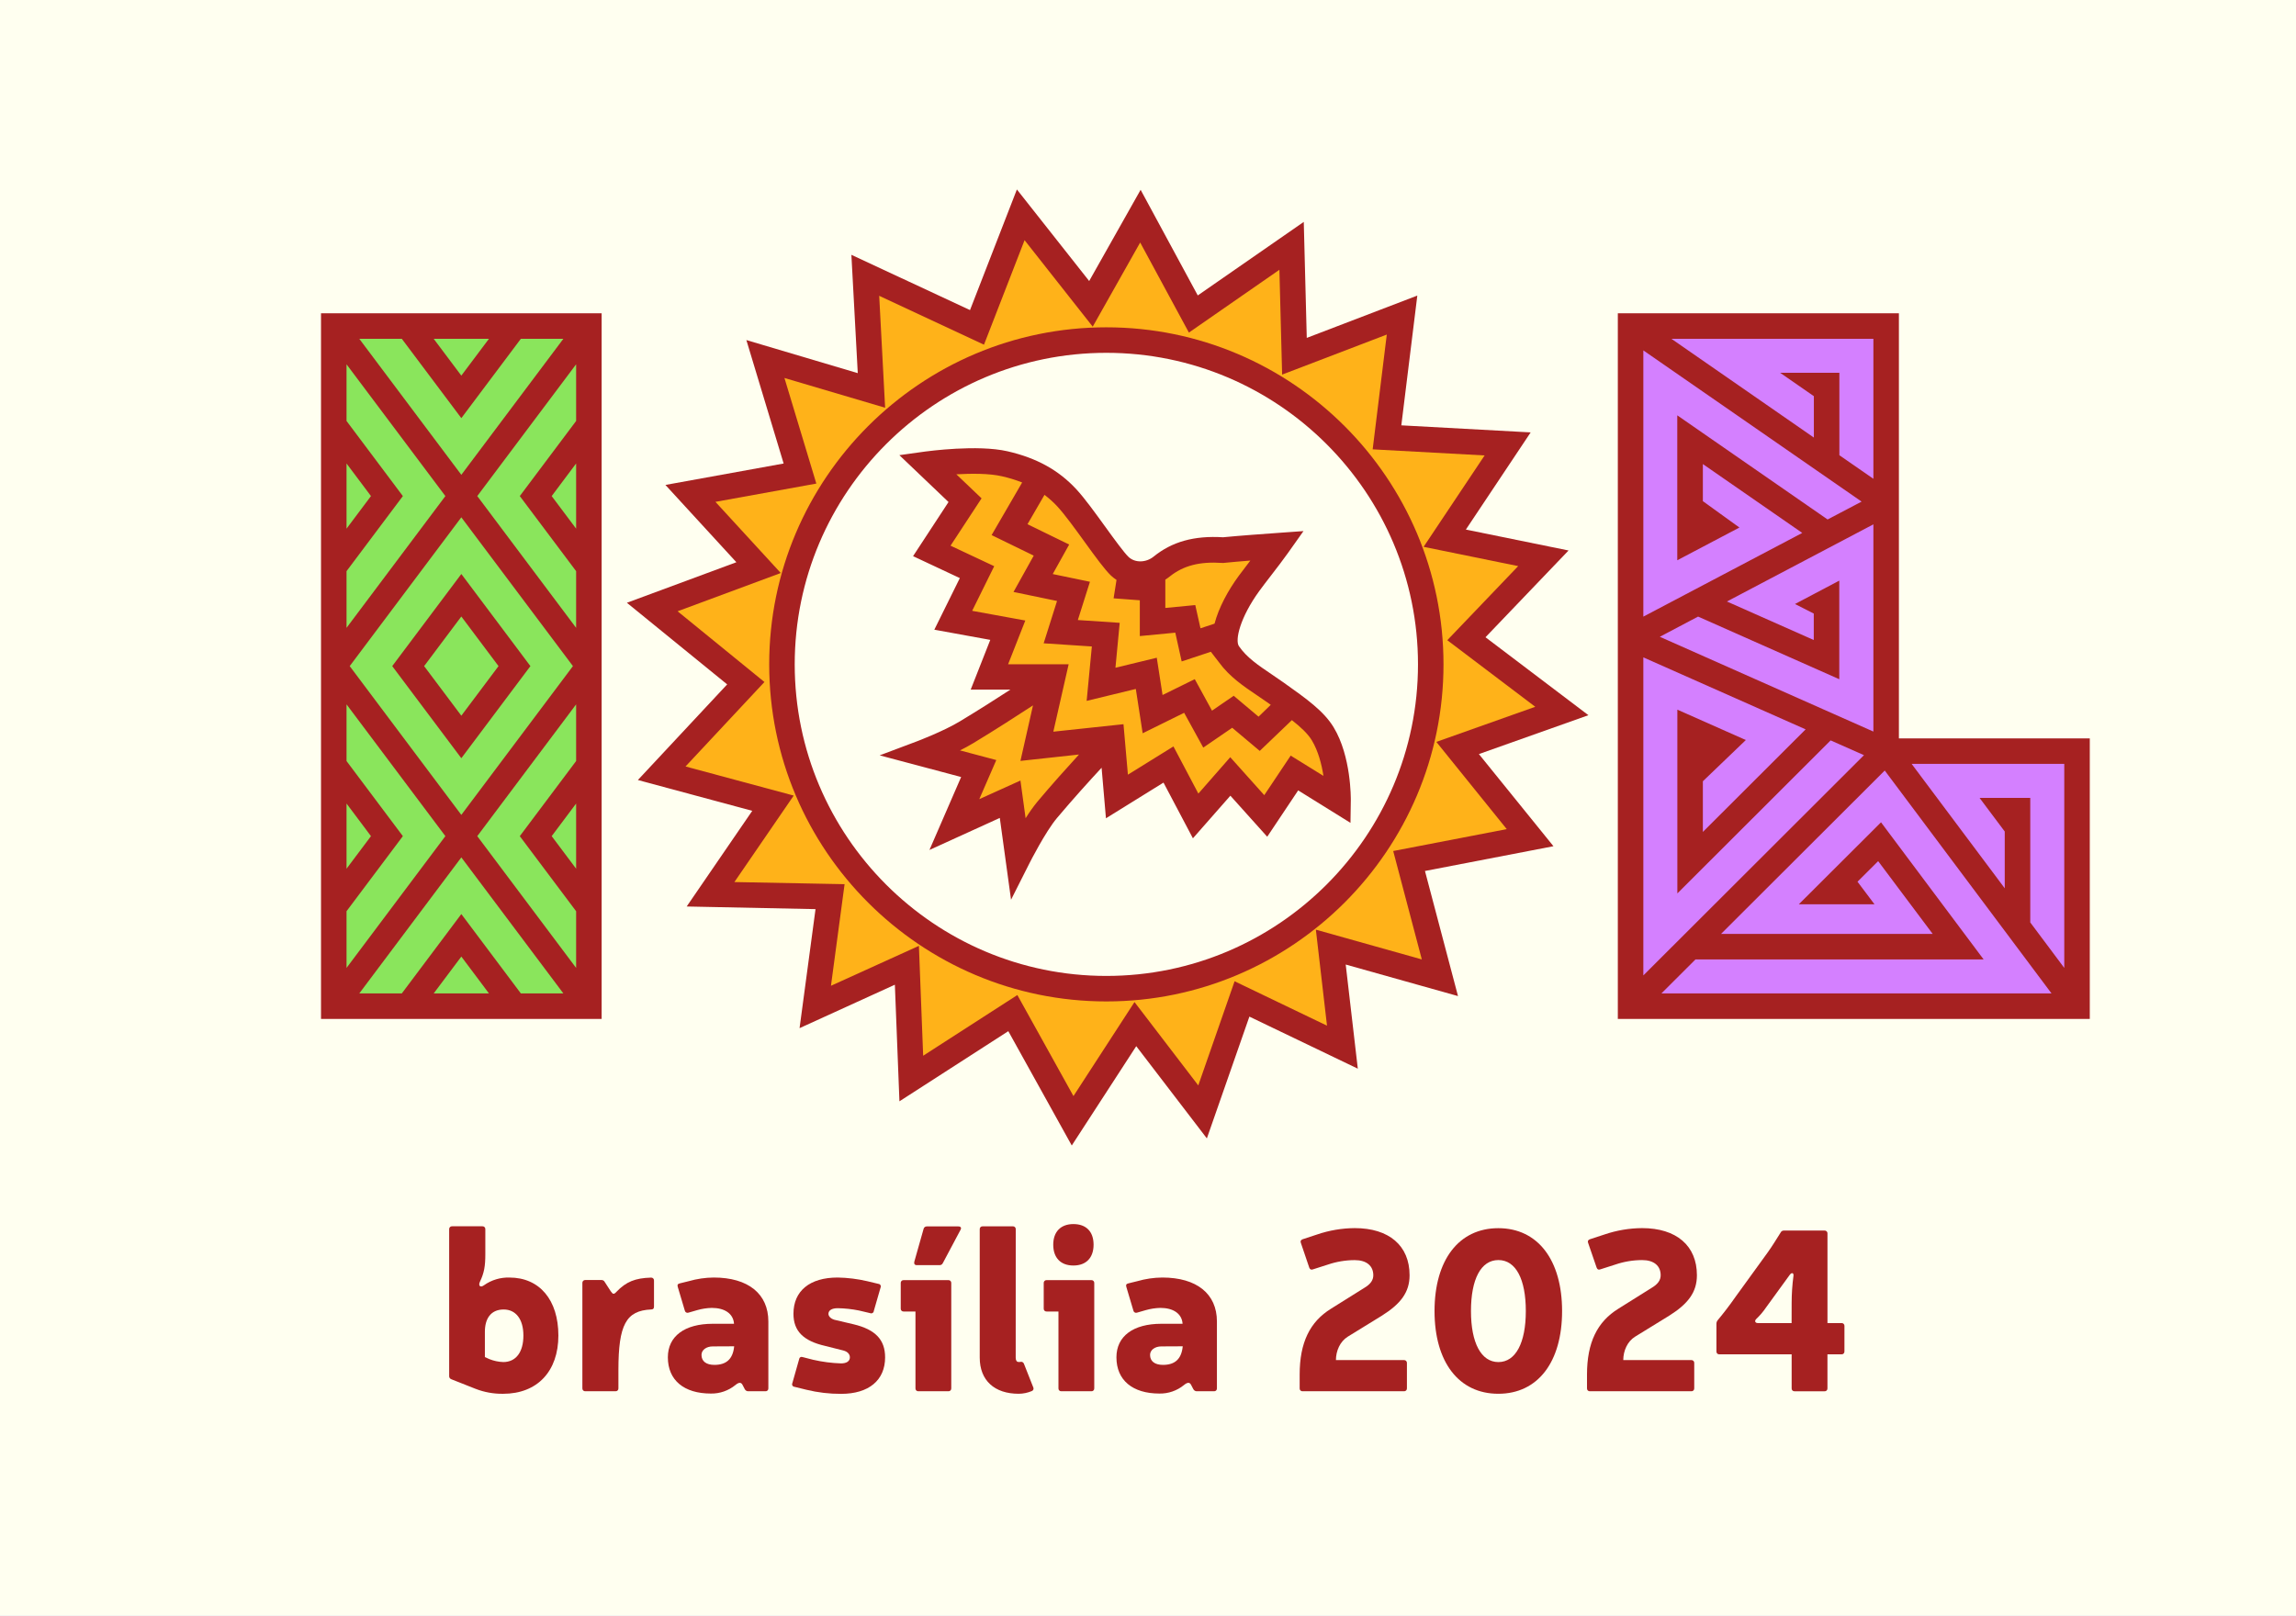
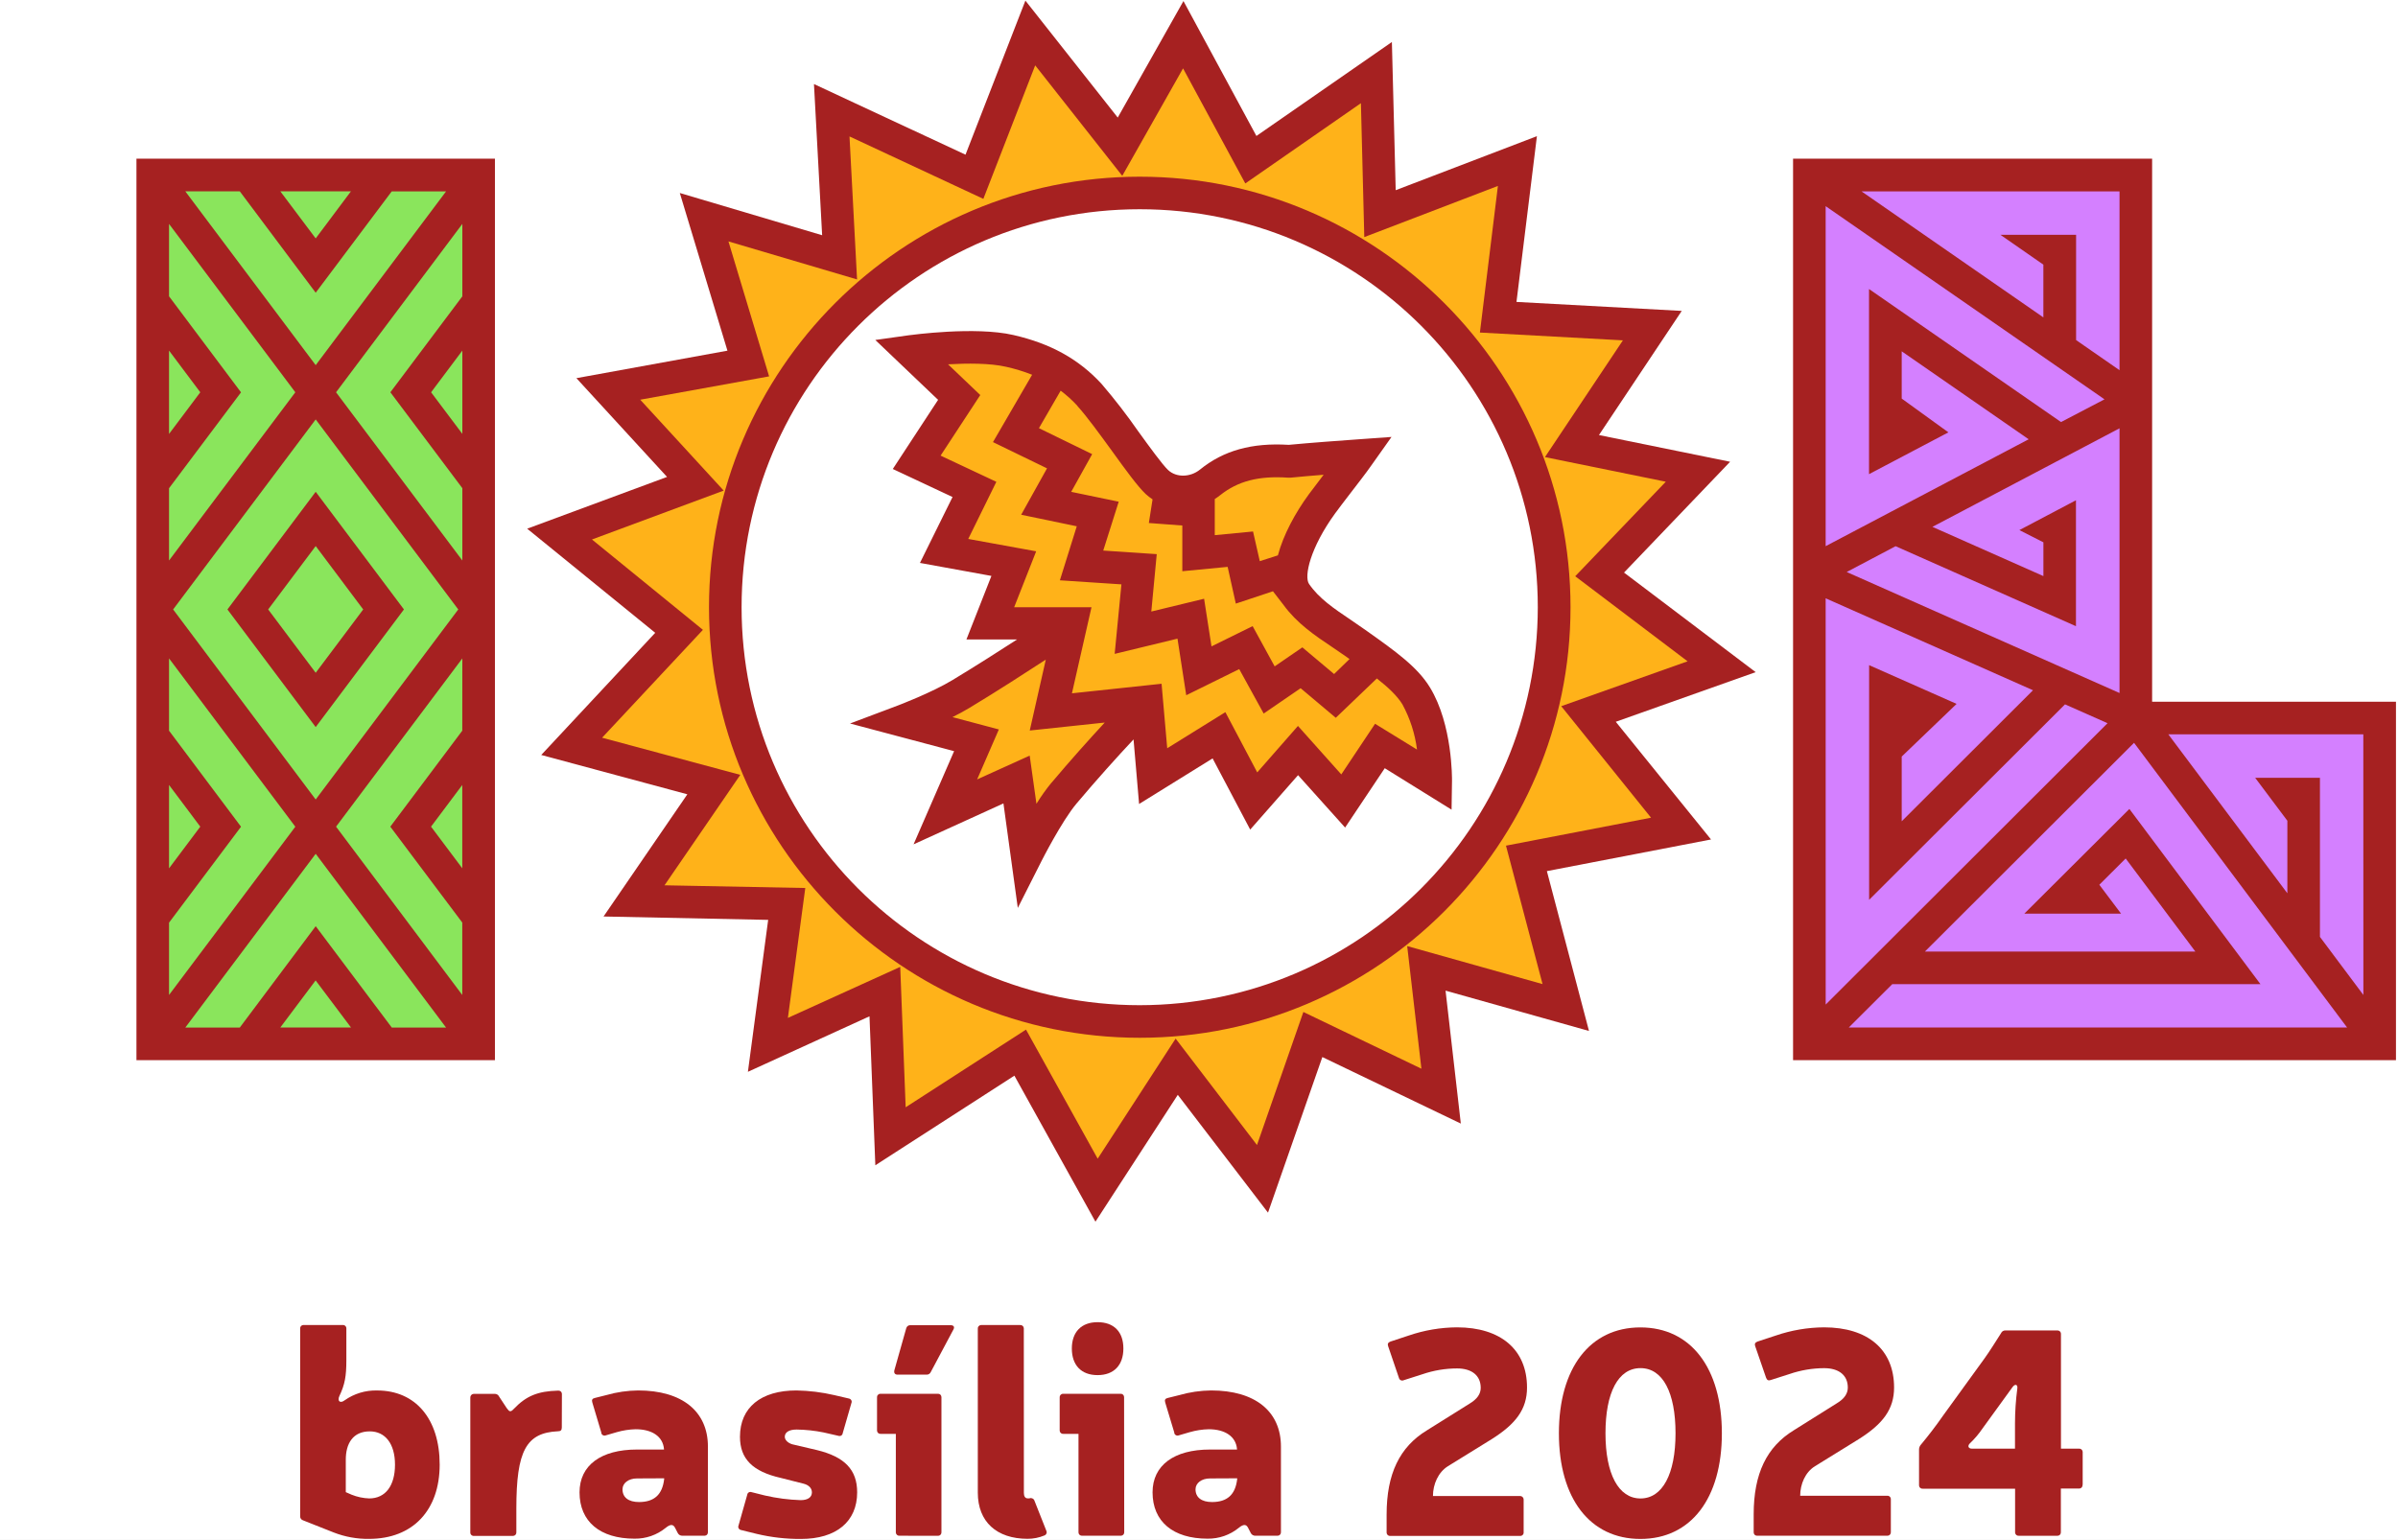
- <svg xmlns="http://www.w3.org/2000/svg" viewBox="0 0 1080 760">
-   <rect width="1080" height="760" style="fill:ivory" />
-   <path d="M228.29,590c0,5.75-.53,8.84-2.56,13.11-.85,1.81.21,2.88,1.92,1.6a19.74,19.74,0,0,1,12-3.63c14.17,0,23,10.56,23,27.29s-9.81,27.4-26,27.4a34.35,34.35,0,0,1-13-2.35l-11.3-4.47a1.52,1.52,0,0,1-1.07-1.6v-69a1.29,1.29,0,0,1,1.39-1.39H226.9a1.29,1.29,0,0,1,1.39,1.39Zm1.92,49.46a19.32,19.32,0,0,0,6.5,1.38c6,0,9.49-4.69,9.49-12.47s-3.63-12.26-9.28-12.26c-6.18,0-8.84,4.48-8.84,10.45v11.94Z" style="fill:#a62121" />
-   <path d="M307.63,614.72c0,1-.43,1.38-1.39,1.38-11.72.54-15.35,7.14-15.35,28.46v8.64a1.28,1.28,0,0,1-1.38,1.38H275.33a1.29,1.29,0,0,1-1.39-1.38V603.63a1.3,1.3,0,0,1,1.39-1.39h7.57a1.68,1.68,0,0,1,1.6,1l2.77,4.27c1,1.38,1.38,1.7,2.66.32,4.59-4.8,8.85-6.5,16.31-6.72a1.29,1.29,0,0,1,1.39,1.39Z" style="fill:#a62121" />
-   <path d="M324,602.78a43.84,43.84,0,0,1,11.73-1.71c16.2,0,25.69,7.68,25.69,20.68V653.2a1.28,1.28,0,0,1-1.39,1.38h-8a1.81,1.81,0,0,1-1.71-1l-1-1.92c-.64-1.28-1.6-1.5-3.41,0a17.74,17.74,0,0,1-11.51,4c-12.69,0-20.25-6.29-20.25-17.06,0-9.91,7.88-15.77,21.1-15.77h10v-.22c-.42-4.58-4.37-7.25-10.44-7.25a27.31,27.31,0,0,0-6.93,1.07l-4.05,1.17a1.29,1.29,0,0,1-1.71-1l-3.3-11.08c-.32-1,0-1.5,1-1.71Zm11.3,30.7c-3.09,0-5.33,1.7-5.33,4,0,3,2.24,4.69,6.08,4.69,5.54,0,8.63-2.67,9.27-8.53v-.21Z" style="fill:#a62121" />
-   <path d="M388.23,633.27c-10.34-2.35-15-7-15-15.14,0-10.77,7.68-17.06,20.79-17.06a66.79,66.79,0,0,1,13.86,1.71l5.33,1.28a1.2,1.2,0,0,1,1,1.7l-3.2,11.09a1.17,1.17,0,0,1-1.6,1l-5.44-1.28a55,55,0,0,0-9.91-1.07c-2.77,0-4.37,1-4.37,2.67,0,1.06,1,2.24,2.77,2.77l9.06,2.13c10.24,2.45,14.82,7.25,14.82,15.57,0,10.76-7.68,17.16-20.68,17.16a67.54,67.54,0,0,1-16.31-1.92l-5.65-1.39a1.2,1.2,0,0,1-1-1.7l3.2-11.3a1.17,1.17,0,0,1,1.6-1l5,1.28a68.53,68.53,0,0,0,13.11,1.7c2.66,0,4.16-1.06,4.16-2.87,0-1.39-1-2.67-3.09-3.2Z" style="fill:#a62121" />
-   <path d="M432,654.58a1.28,1.28,0,0,1-1.38-1.38V617.06h-5.55a1.28,1.28,0,0,1-1.38-1.38v-12a1.29,1.29,0,0,1,1.38-1.39h21a1.29,1.29,0,0,1,1.39,1.39V653.2a1.28,1.28,0,0,1-1.39,1.38Zm11.51-60.33a1.64,1.64,0,0,1-1.59,1H431.25c-1,0-1.39-.64-1.18-1.6l4.37-15.46a1.5,1.5,0,0,1,1.5-1.17h14.81c1.18,0,1.6.64,1.07,1.6Z" style="fill:#a62121" />
-   <path d="M477.77,638.81c0,1.17.43,2,1.39,2h.64a1.38,1.38,0,0,1,1.81.75L486,652.67a1.26,1.26,0,0,1-.64,1.81,16.1,16.1,0,0,1-6.18,1.28c-11.41,0-18.33-6.29-18.33-17V578.37a1.28,1.28,0,0,1,1.38-1.39h14.18a1.28,1.28,0,0,1,1.38,1.39Z" style="fill:#a62121" />
-   <path d="M514.72,653.2a1.28,1.28,0,0,1-1.39,1.38H499.26a1.28,1.28,0,0,1-1.38-1.38V617.06h-5.55a1.28,1.28,0,0,1-1.38-1.38v-12a1.29,1.29,0,0,1,1.38-1.39h21a1.29,1.29,0,0,1,1.39,1.39Zm-.32-67.58c0,6.07-3.41,9.8-9.49,9.8s-9.48-3.73-9.48-9.8,3.51-9.7,9.48-9.7S514.4,579.43,514.4,585.62Z" style="fill:#a62121" />
-   <path d="M535,602.78a43.84,43.84,0,0,1,11.73-1.71c16.2,0,25.69,7.68,25.69,20.68V653.2a1.28,1.28,0,0,1-1.39,1.38h-8a1.81,1.81,0,0,1-1.71-1l-1-1.92c-.63-1.28-1.59-1.5-3.41,0a17.74,17.74,0,0,1-11.51,4c-12.68,0-20.25-6.29-20.25-17.06,0-9.91,7.89-15.77,21.1-15.77h10v-.22c-.42-4.58-4.37-7.25-10.44-7.25a27.38,27.38,0,0,0-6.93,1.07l-4.05,1.17a1.29,1.29,0,0,1-1.71-1l-3.3-11.08c-.32-1,0-1.5,1-1.71Zm11.3,30.7c-3.09,0-5.33,1.7-5.33,4,0,3,2.24,4.69,6.08,4.69,5.54,0,8.63-2.67,9.27-8.53v-.21Z" style="fill:#a62121" />
-   <path d="M619.54,580.82a56.05,56.05,0,0,1,17.7-3c16.1,0,25.8,8.21,25.8,22.18,0,8-4.16,13.43-13,19l-16.09,9.91c-3.63,2.24-5.55,6.72-5.55,11h32a1.3,1.3,0,0,1,1.39,1.39V653.2a1.29,1.29,0,0,1-1.39,1.38H612.72a1.28,1.28,0,0,1-1.38-1.38v-6.5c0-15,4.79-24.84,14.81-31l15.67-9.81c2.88-1.71,4.16-3.63,4.16-5.86,0-4.48-3.2-7.15-8.74-7.15A39.54,39.54,0,0,0,624.55,595l-7,2.24c-.85.31-1.39,0-1.71-.86l-3.94-11.62c-.32-.85,0-1.38.85-1.7Z" style="fill:#a62121" />
-   <path d="M734.78,616.85c0,24-11.41,38.91-30,38.91s-30-14.93-30-38.91,11.4-39,30-39S734.78,592.86,734.78,616.85Zm-42.86,0c0,15,4.8,24,12.9,24s12.9-9,12.9-24-4.69-24-12.9-24S691.92,601.82,691.92,616.85Z" style="fill:#a62121" />
-   <path d="M754.71,580.82a56,56,0,0,1,17.69-3c16.1,0,25.8,8.21,25.8,22.18,0,8-4.16,13.43-13,19l-16.1,9.91c-3.63,2.24-5.54,6.72-5.54,11h32a1.29,1.29,0,0,1,1.38,1.39V653.2a1.28,1.28,0,0,1-1.38,1.38H747.89a1.28,1.28,0,0,1-1.39-1.38v-6.5c0-15,4.8-24.84,14.82-31L777,605.87c2.88-1.71,4.15-3.63,4.15-5.86,0-4.48-3.19-7.15-8.74-7.15A39.48,39.48,0,0,0,759.72,595l-7,2.24c-.85.31-1.38,0-1.7-.86l-4-11.62c-.32-.85,0-1.38.86-1.7Z" style="fill:#a62121" />
-   <path d="M867.59,635.82a1.28,1.28,0,0,1-1.38,1.39H859.6v16a1.28,1.28,0,0,1-1.39,1.38H844.14a1.28,1.28,0,0,1-1.38-1.38v-16h-34a1.28,1.28,0,0,1-1.38-1.39v-13a2.66,2.66,0,0,1,.63-1.71c2.67-3.2,5.55-6.93,8.21-10.76l15.14-20.9c2.24-3.09,4.16-6.29,6.18-9.48a1.66,1.66,0,0,1,1.6-1h19.08a1.28,1.28,0,0,1,1.39,1.38V622.5h6.61a1.28,1.28,0,0,1,1.38,1.38Zm-24.83-22.7a98.43,98.43,0,0,1,.85-12.79c.21-1.5-.85-1.82-1.81-.43l-11,15.14a33.4,33.4,0,0,1-4.69,5.54c-1,1-.43,1.92.74,1.92h15.89Z" style="fill:#a62121" />
-   <rect x="157" y="154.19" width="120" height="320" style="fill:#8ae55c" />
-   <polygon points="887.21 354.19 887.21 154.19 767 154.19 767 474.19 887.21 474.19 977 474.19 977 354.19 887.21 354.19" style="fill:#d480ff" />
-   <path d="M685.62,352.72l49-17.41-44.89-34L726,263.47,679.57,254l29.59-44.37-56.76-3.1L659.48,149,608.86,168.4l-1.35-51.94-46.19,32.06-24.9-46-23.26,41.25-33-41.86L459.58,154.8,407,130.29l2.87,54.17L360,169.69l16.27,53.89-51.55,9.33,32.05,34.93-50,18.53,44,35.86-39.54,42.34,52.34,14.09-29.39,42.86,56.22,1.15-7,51.88,43.08-19.64,2.09,53.29,47.77-30.79,28.11,50.67,29.53-45.48,31.62,41.3,18.54-53.14,47.22,22.7L626,446.36l51.33,14.42-14.5-54.91,56.93-11ZM520.41,466A152.59,152.59,0,1,1,673,313.37,152.59,152.59,0,0,1,520.41,466Z" style="fill:#ffb219" />
-   <path d="M622.18,346c-4-6.63-12-12.19-22.11-19.39-8.51-6-16.84-10.52-22.26-18.47-4.46-6.53.74-20.52,9.73-32.87,3.29-4.51,9.7-12.53,13.37-17.71-7.15.51-18,1.3-25.5,2.07-12.57-.85-21.6,1.77-29,7.76-5.65,4.56-14.26,4.89-19.66-.16-5-4.7-17.47-24.13-24.8-32.07S485.49,222,472.59,219c-13.27-3.06-36.43.19-36.43.19l17.77,16.94L438.3,260l21.25,10-11.18,22.62L474,297.32l-8.65,22h29.7s-18.34,12.66-40.44,26c-8.37,5.07-21.23,9.9-21.23,9.9l26.94,7.17-11.43,26.32,26.21-11.93,3.77,27.37s7.7-15.29,13.68-22.39c14.48-17.2,30.37-33.68,30.37-33.68l2.4,27.38,24.24-15,12.78,24.2,16.33-18.58,16.68,18.58,13.5-20.21,20.52,12.75S629.69,358.37,622.18,346Z" style="fill:#ffb219" />
-   <path d="M151,479.4H283v-332H151Zm12-50.67,26.5-35.33L163,358.06V331.4l46.5,62-46.5,62Zm0-20V378.06l11.5,15.34Zm0-140,26.5-35.33L163,198.06V171.4l46.5,62-46.5,62Zm0-20V218.06l11.5,15.34Zm54-52,28-37.33h20l-48,64-48-64h20ZM204,159.4h26l-13,17.33Zm67,198.66L244.5,393.4,271,428.73V455.4l-46.5-62h0l46.5-62Zm0,20v30.67L259.5,393.4Zm-54,52L189,467.4H169l48-64,48,64H245Zm13,37.34H204l13-17.34Zm-13-224,52.5,70-52.5,70-52.5-70Zm54-45.34L244.5,233.4,271,268.73V295.4l-46.5-62h0l46.5-62Zm0,20v30.67L259.5,233.4Z" style="fill:#a62121" />
-   <path d="M249.5,313.4,217,270.06,184.5,313.4,217,356.73ZM217,290.06l17.5,23.34L217,336.73,199.5,313.4Z" style="fill:#a62121" />
-   <path d="M893.21,347.4v-200H761v332H983v-132Zm77.79,108L955,434V375.4H931.15L943,391.23v26.71L899.2,359.4H971ZM875.67,236l-16,8.41-70.71-49v68.19l29.23-15.4L801,235.79V218.34l46.75,32.4L773,290.12V164.86ZM780.75,299.6l18-9.5,66.42,29.47V273.18l-20.84,11,8.84,4.5v12.45L812.31,283l68.9-36.3v97.5ZM773,309.29l76.34,33.87L801,391.42V367.58l20.21-19.4L789,333.89v86.46l72.1-72,15.68,6.95L773,458.93ZM797.53,451.4H933.06L884.8,386.89l-38.67,38.58h35.61l-8-10.63,9.71-9.68L909.1,439.4H809.55l77-76.87L965,467.4H781.5Zm83.68-226.13-16-11.09V175.4H837.35l15.86,11v19.47l-67-46.46h95Z" style="fill:#a62121" />
-   <path d="M604.15,321.39l-.61-.43c-1.84-1.31-3.66-2.53-5.41-3.72-6.29-4.24-11.73-7.91-15.37-13.24-1.88-2.76.42-13.31,9.63-26,1.38-1.9,3.37-4.48,5.48-7.22,2.85-3.7,5.79-7.52,7.93-10.55l7.34-10.36-12.66.91c-5.63.4-17.22,1.23-25.18,2-13.57-.83-24,2.07-32.67,9.11-3.59,2.9-8.77,3-11.79.13-2.1-2-6.75-8.39-10.85-14.06-4.8-6.63-9.75-13.49-13.64-17.7-8.38-9.07-18.68-14.77-32.41-17.93-14.19-3.26-37.62,0-38.61.1l-12.28,1.72,23.12,22.05-16.68,25.47,22,10.32-12,24.28,26.32,4.79-9.21,23.4h18.69c-6.7,4.35-14.93,9.59-23.73,14.91-7.78,4.71-20.11,9.37-20.24,9.42l-17.54,6.6,38.32,10.19L437.2,399.9l33.09-15.07,5.29,38.49,8.68-17.21c.07-.15,7.46-14.75,12.91-21.22,7.37-8.76,15.16-17.38,21-23.67L520.22,385l27.07-16.79,13.84,26.21,17.62-20.05,17.33,19.31,14.56-21.81,24.6,15.28.16-10.6c0-.84.22-20.73-8.1-34.39C622.7,334.57,614.52,328.75,604.15,321.39ZM575,264.86l.51,0,.5-.05c3.53-.36,7.89-.73,12.13-1.07-2.08,2.7-4,5.25-5.46,7.21-5,6.81-9.39,14.89-11.38,22.47l-6.61,2.19-2.45-10.93-14.09,1.36V272.72a22.85,22.85,0,0,0,2-1.42C556.59,266.11,564.26,264.13,575,264.86Zm-77.48-26.39c3.4,3.69,8.36,10.54,12.74,16.59,5.06,7,9.43,13,12.37,15.79a19.42,19.42,0,0,0,2.56,2l-1.37,8.66,12.33.92v16.84l16.69-1.6,3,13.53,13.72-4.54,3.93,5.08h0c4.87,6.68,11.47,11.14,17.87,15.46,1.69,1.15,3.45,2.33,5.18,3.55l.6.44.61.43L592,337.19l-11.69-9.83-10.2,7L562,319.54,546.85,327l-2.72-17.54-19.44,4.71,2-21.13L507,291.72l5.69-18-17.5-3.63,7.73-13.89-19.61-9.56,8-13.81A45.74,45.74,0,0,1,497.53,238.47ZM488,377.16a74.3,74.3,0,0,0-5.57,7.82L480,367.24,460.64,376l8-18.4-17.08-4.54c2.15-1.08,4.28-2.22,6.2-3.38,10.8-6.54,20.77-13,28.14-17.8L480,358,507.54,355C501.87,361.2,494.75,369.12,488,377.16Zm119.12-21.65-12.43,18.61-16-17.86-15,17.12-11.72-22.19-21.42,13.29-2.08-23.75-33,3.52,7.2-31.7H474.19l8.1-20.6-25-4.56,10.37-21-20.54-9.65,14.59-22.27-11.86-11.31c7-.4,15.44-.46,21.42.92A63.44,63.44,0,0,1,480.8,227l-14.37,24.76,19.82,9.66-9.51,17.09,20.47,4.25-6.29,19.91,22.67,1.49-2.45,25.6,23.13-5.61L537.49,345,557,335.37l9,16.37,13.61-9.33,12.95,10.89,15.12-14.48c4.21,3.3,7.49,6.38,9.41,9.54,3,5,4.6,11.3,5.44,16.7Z" style="fill:#a62121" />
-   <path d="M520.41,154C433,154,361.82,225.14,361.82,312.58S433,471.17,520.41,471.17,679,400,679,312.58,607.86,154,520.41,154Zm0,305.17c-80.83,0-146.59-65.76-146.59-146.59S439.58,166,520.41,166,667,231.75,667,312.58,601.24,459.17,520.41,459.17Z" style="fill:#a62121" />
-   <path d="M698.75,299.82,737.82,259l-48.3-9.84L720,203.44l-60.84-3.32,7.52-61.05-52,19.91-1.41-54.58L563.41,139l-26.88-49.7-24.2,42.92-34-43.08-22.05,56.75-55.8-26,3,55.67L351.08,160l17.53,58.08L313,228.16l33.38,36.37L294.88,283.6,342.05,322l-42,45,53.8,14.49L323,426.5l60.61,1.24-7.51,56,44.83-20.44,2.15,54.86,51.21-33,29.85,53.79,30.33-46.73,33.22,43.39,20-57.3,51,24.5-5.69-49,52.82,14.84-15.54-58.86,60.44-11.65-35.07-43.35,51.52-18.29Zm10,90.28-53.41,10.3,13.46,51-49.84-14,5.24,45.17-43.47-20.89-17.08,49-30-39.22-28.71,44.24-26.39-47.54-44.31,28.56-2-51.71L390.87,463.8,397.28,416,345.45,415l27.9-40.68-50.89-13.7,37.12-39.74-40.85-33.28,48.53-18-30.73-33.48,47.46-8.6-15-49.68,47.36,14-2.79-52.67,49.29,23L481.94,113,514,153.69l22.32-39.59,22.92,42.38,42.57-29.55,1.28,49.32,49.23-18.84-6.64,54,52.66,2.87-28.7,43,44.49,9.07-33.35,34.86,41.38,31.33-46.53,16.52Z" style="fill:#a62121" />
+ <svg xmlns="http://www.w3.org/2000/svg" viewBox="0 0 710 456">
+   <rect width="710" height="456" style="fill:#fff" />
+   <path d="M102.55,402.91c0,4.63-.43,7.11-2.06,10.54-.68,1.46.17,2.32,1.54,1.29a15.93,15.93,0,0,1,9.65-2.92c11.4,0,18.5,8.49,18.5,21.95s-7.89,22-20.91,22a27.67,27.67,0,0,1-10.45-1.89l-9.09-3.6a1.21,1.21,0,0,1-.86-1.28V393.55a1,1,0,0,1,.95-1.12h11.61a1,1,0,0,1,1.12.95v9.53Zm1.54,39.77a15.44,15.44,0,0,0,5.23,1.11c4.82,0,7.63-3.77,7.63-10s-2.92-9.86-7.46-9.86c-5,0-7.11,3.6-7.11,8.4v9.6Z" style="fill:#a62121" />
+   <path d="M166.34,422.79c0,.8-.34,1.11-1.11,1.11-9.43.43-12.35,5.74-12.35,22.88v7a1,1,0,0,1-.94,1.11.48.48,0,0,1-.17,0h-11.4a1,1,0,0,1-1.12-.95v-40a1.06,1.06,0,0,1,1-1.12h6.24a1.37,1.37,0,0,1,1.29.81L150,417c.81,1.11,1.11,1.37,2.14.26,3.69-3.86,7.12-5.23,13.12-5.4a1,1,0,0,1,1.11.95.43.43,0,0,1,0,.16Z" style="fill:#a62121" />
+   <path d="M179.51,413.19a35.37,35.37,0,0,1,9.43-1.38c13,0,20.66,6.18,20.66,16.63v25.29a1,1,0,0,1-.95,1.11.48.48,0,0,1-.17,0h-6.43a1.47,1.47,0,0,1-1.38-.8l-.8-1.55c-.52-1-1.29-1.2-2.75,0a14.26,14.26,0,0,1-9.25,3.22c-10.2,0-16.28-5.06-16.28-13.72,0-8,6.33-12.68,17-12.68h8v-.18c-.33-3.68-3.51-5.83-8.39-5.83a22.3,22.3,0,0,0-5.57.86l-3.26.95a1,1,0,0,1-1.33-.63,1.16,1.16,0,0,1,0-.18l-2.66-8.91c-.26-.8,0-1.2.81-1.37Zm9.08,24.68c-2.48,0-4.28,1.37-4.28,3.22,0,2.41,1.8,3.77,4.89,3.77,4.45,0,6.94-2.15,7.45-6.86v-.17Z" style="fill:#a62121" />
+   <path d="M231.15,437.71c-8.31-1.89-12.06-5.63-12.06-12.18,0-8.66,6.18-13.72,16.72-13.72A53.56,53.56,0,0,1,247,413.19l4.29,1a1,1,0,0,1,.89,1,1,1,0,0,1-.09.34l-2.57,8.91a.94.94,0,0,1-1,.87,1.4,1.4,0,0,1-.28-.06l-4.37-1a43.49,43.49,0,0,0-8-.86c-2.23,0-3.51.8-3.51,2.14,0,.86.8,1.8,2.22,2.23l7.29,1.71c8.23,2,11.92,5.83,11.92,12.52,0,8.66-6.18,13.8-16.63,13.8A54.73,54.73,0,0,1,224,454.28l-4.54-1.12a1,1,0,0,1-.89-1,1,1,0,0,1,.09-.34l2.57-9.08a.94.94,0,0,1,1-.87,1.4,1.4,0,0,1,.28.06l4,1a55,55,0,0,0,10.54,1.37c2.14,0,3.34-.85,3.34-2.31,0-1.12-.8-2.15-2.48-2.57Z" style="fill:#a62121" />
+   <path d="M266.35,454.84a1,1,0,0,1-1.11-.94.49.49,0,0,1,0-.17V424.67h-4.46a1,1,0,0,1-1.11-.94.49.49,0,0,1,0-.17v-9.65a1,1,0,0,1,.95-1.11h17a1,1,0,0,1,1.12.95v40a1,1,0,0,1-.94,1.11.54.54,0,0,1-.18,0Zm9.25-48.51a1.3,1.3,0,0,1-1.28.8h-8.57c-.81,0-1.12-.51-.95-1.28l3.51-12.43a1.2,1.2,0,0,1,1.21-.94h11.9c.95,0,1.29.51.87,1.28Z" style="fill:#a62121" />
+   <path d="M303.15,442.16c0,.94.35,1.61,1.12,1.61h.51a1.12,1.12,0,0,1,1.46.59h0l3.53,8.93a1,1,0,0,1-.37,1.39l-.15.07a12.84,12.84,0,0,1-5,1c-9.18,0-14.74-5.06-14.74-13.67V393.56a1,1,0,0,1,.93-1.12h11.58a1,1,0,0,1,1.11.94v.18Z" style="fill:#a62121" />
+   <path d="M332.86,453.73a1,1,0,0,1-.94,1.11.54.54,0,0,1-.18,0H320.43a1,1,0,0,1-1.11-.94V424.67h-4.46a1,1,0,0,1-1.11-.94.49.49,0,0,1,0-.17v-9.65a1,1,0,0,1,.95-1.11h17a1,1,0,0,1,1.12.95.48.48,0,0,1,0,.17Zm-.25-54.34c0,4.88-2.75,7.88-7.64,7.88s-7.62-3-7.62-7.88,2.82-7.8,7.62-7.8,7.64,2.82,7.64,7.8Z" style="fill:#a62121" />
+   <path d="M349.17,413.19a35.43,35.43,0,0,1,9.43-1.38c13,0,20.66,6.18,20.66,16.63v25.29a1,1,0,0,1-.94,1.11.54.54,0,0,1-.18,0h-6.43a1.47,1.47,0,0,1-1.38-.8l-.8-1.55c-.51-1-1.28-1.2-2.74,0a14.31,14.31,0,0,1-9.26,3.22c-10.19,0-16.28-5.06-16.28-13.72,0-8,6.34-12.68,17-12.68h8v-.18c-.34-3.68-3.52-5.83-8.4-5.83a22.3,22.3,0,0,0-5.57.86l-3.26.95a1,1,0,0,1-1.33-.63,1.16,1.16,0,0,1,0-.18L345,415.39c-.25-.8,0-1.2.81-1.37Zm9.09,24.68c-2.49,0-4.29,1.37-4.29,3.22,0,2.41,1.8,3.77,4.89,3.77,4.45,0,6.94-2.15,7.45-6.86v-.17Z" style="fill:#a62121" />
+   <path d="M417.15,395.53a45,45,0,0,1,14.23-2.41c12.94,0,20.74,6.6,20.74,17.83,0,6.44-3.34,10.8-10.45,15.28l-12.94,8c-2.92,1.8-4.46,5.4-4.46,8.84H450a1.05,1.05,0,0,1,1.12,1v9.72a1,1,0,0,1-1,1.11.86.86,0,0,1-.16,0H411.66a1,1,0,0,1-1.11-.94v-5.4c0-12.06,3.85-20,11.91-24.92l12.6-7.89c2.32-1.38,3.35-2.92,3.35-4.71,0-3.6-2.58-5.75-7-5.75a31.86,31.86,0,0,0-10.2,1.7l-5.63,1.8a1,1,0,0,1-1.38-.69L411,398.7c-.25-.68,0-1.11.69-1.37Z" style="fill:#a62121" />
+   <path d="M509.81,424.5c0,19.3-9.17,31.29-24.12,31.29s-24.13-12-24.13-31.29,9.17-31.36,24.13-31.36S509.81,405.21,509.81,424.5Zm-34.46,0c0,12.06,3.86,19.3,10.37,19.3s10.37-7.24,10.37-19.3-3.77-19.3-10.37-19.3-10.37,7.22-10.37,19.3Z" style="fill:#a62121" />
+   <path d="M525.84,395.53a45,45,0,0,1,14.22-2.41c13,0,20.74,6.6,20.74,17.83,0,6.44-3.34,10.8-10.45,15.28l-12.94,8C534.49,436,533,439.6,533,443h25.73a1,1,0,0,1,1.11,1,.43.43,0,0,1,0,.16v9.57a1,1,0,0,1-.94,1.11.49.49,0,0,1-.17,0H520.35a1,1,0,0,1-1.12-.93V448.5c0-12.06,3.86-20,11.92-24.92l12.61-7.91c2.31-1.37,3.34-2.92,3.34-4.71,0-3.6-2.57-5.75-7-5.75a31.94,31.94,0,0,0-10.21,1.72l-5.63,1.8c-.68.25-1.1,0-1.36-.69l-3.22-9.34c-.26-.68,0-1.11.69-1.37Z" style="fill:#a62121" />
+   <path d="M616.6,439.76a1,1,0,0,1-.93,1.11h-5.49v12.87a1,1,0,0,1-.95,1.11H597.74a1,1,0,0,1-1.11-.94v-13H569.3a1,1,0,0,1-1.11-.94.48.48,0,0,1,0-.17V429.3a2.14,2.14,0,0,1,.5-1.37c2.15-2.58,4.47-5.57,6.6-8.65l12.18-16.81c1.8-2.48,3.34-5.06,5-7.62a1.34,1.34,0,0,1,1.28-.81h15.35a1,1,0,0,1,1.11.94.49.49,0,0,1,0,.17v33.9h5.32a1,1,0,0,1,1.11.94v9.77Zm-20-18.26a80.32,80.32,0,0,1,.69-10.28c.17-1.21-.69-1.46-1.46-.35L587,423.05a27.16,27.16,0,0,1-3.77,4.45c-.81.81-.35,1.55.59,1.55h12.78Z" style="fill:#a62121" />
+   <rect x="45.22" y="52.48" width="96.49" height="257.31" style="fill:#8ae55c" />
+   <polygon points="632.38 213.3 632.38 52.48 535.72 52.48 535.72 309.79 632.38 309.79 704.58 309.79 704.58 213.3 632.38 213.3" style="fill:#d480ff" />
+   <path d="M470.28,212.12l39.4-14-36.09-27.34,29.16-30.43-37.33-7.61,23.79-35.68-45.64-2.49,5.69-46.26-40.7,15.6-1.09-41.76L370.33,47.92l-20-37-18.7,33.17L305.07,10.45,288.53,53l-42.28-19.7,2.3,43.55L208.45,65l13.09,43.33-41.45,7.5,25.77,28.09-40.21,14.9L201,187.6l-31.79,34.05L211.32,233l-23.63,34.46,45.21.92-5.63,41.72,34.64-15.79,1.68,42.85L302,312.38l22.6,40.74,23.75-36.57,25.42,33.21L388.68,307l38,18.26-4.31-37.88L463.61,299,452,254.86,497.73,246ZM337.44,303.21A122.7,122.7,0,1,1,460.13,180.48,122.7,122.7,0,0,1,337.44,303.21Z" style="fill:#ffb219" />
+   <path d="M419.27,206.72c-3.22-5.34-9.65-9.81-17.78-15.6-6.84-4.82-13.54-8.45-17.9-14.85-3.58-5.25.6-16.5,7.83-26.43,2.64-3.62,7.8-10.07,10.75-14.24-5.75.41-14.48,1.05-20.51,1.67-10.11-.69-17.37,1.42-23.32,6.24-4.54,3.66-11.46,3.93-15.8-.13-4-3.78-14.05-19.4-20-25.79S309.36,107,299,104.6c-10.67-2.46-29.3.15-29.3.15L284,118.37l-12.57,19.19,17.09,8-9,18.19,20.61,3.78-7,17.69h23.89s-14.75,10.18-32.52,20.91c-6.73,4.08-17.07,8-17.07,8l21.66,5.76-9.19,21.17L301,231.47l3,22s6.19-12.29,11-18c11.64-13.83,24.42-27.08,24.42-27.08l1.93,22,19.49-12.06,10.27,19.46,13.13-14.94L397.7,237.8l10.85-16.25,16.5,10.25S425.31,216.66,419.27,206.72Z" style="fill:#ffb219" />
+   <path d="M40.4,314H146.54V47H40.4Zm9.65-40.74,21.31-28.41L50.05,216.41V195l37.39,49.85L50.05,294.68Zm0-16.08V232.49l9.25,12.34Zm0-112.58,21.31-28.4L50.05,87.76V66.32l37.39,49.86L50.05,166Zm0-16.08V103.84l9.25,12.34ZM93.47,86.69l22.51-30h16.09l-38.6,51.46L54.87,56.67H71ZM83,56.67h20.9L93.47,70.61Zm53.87,159.74-21.31,28.42,21.31,28.41v21.44L99.5,244.83h0L136.89,195Zm0,16.08v24.67l-9.25-12.33ZM93.47,274.31,71,304.33H54.87l38.6-51.46,38.6,51.46H116Zm10.45,30H83l10.45-13.94ZM93.47,124.22l42.21,56.28L93.47,236.79,51.26,180.5Zm43.42-36.46-21.31,28.42,21.31,28.4V166L99.5,116.18h0l37.39-49.86Zm0,16.08V128.5l-9.25-12.32Z" style="fill:#a62121" />
+   <path d="M119.6,180.5,93.47,145.65,67.34,180.5l26.13,34.84ZM93.47,161.73l14.07,18.77L93.47,199.26,79.4,180.5Z" style="fill:#a62121" />
+   <path d="M637.2,207.84V47H530.89V314H709.4V207.84Zm62.55,86.84-12.86-17.2V230.36H667.71l9.53,12.72v21.48L642,217.49h57.73ZM623.1,118.27,610.23,125l-56.85-39.4v54.83l23.5-12.38-13.82-10v-14l37.59,26.05-60.11,31.66V61.06Zm-76.33,51.14,14.48-7.64,53.4,23.69v-37.3L597.9,157l7.11,3.62v10l-32.86-14.58,55.4-29.19v78.4Zm-6.23,7.79,61.39,27.23-38.87,38.81V224.07l16.25-15.6L553.41,197V266.5l58-57.89L624,214.19l-83.45,83.33Zm19.73,114.27h109l-38.8-51.88-31.1,31H628l-6.43-8.55,7.8-7.78L650,281.82H569.93L631.85,220l63.08,84.32H547.38Zm67.28-181.83-12.86-8.92V69.54H592.28L605,78.38V94L551.16,56.68h76.39Z" style="fill:#a62121" />
+   <path d="M404.77,186.93l-.49-.35c-1.48-1.05-2.94-2-4.35-3-5.06-3.41-9.43-6.36-12.36-10.65-1.51-2.22.34-10.7,7.75-20.9,1.11-1.53,2.71-3.6,4.4-5.81,2.29-3,4.66-6,6.38-8.48l5.9-8.33-10.18.73c-4.53.32-13.85,1-20.25,1.61-10.91-.67-19.29,1.66-26.27,7.32-2.88,2.34-7.05,2.42-9.48.11-1.68-1.61-5.42-6.75-8.72-11.31a176.39,176.39,0,0,0-11-14.23c-6.74-7.29-15-11.88-26.06-14.42-11.41-2.62-30.25,0-31,.08l-9.88,1.39,18.59,17.73-13.41,20.48,17.69,8.3-9.65,19.52,21.16,3.85-7.4,18.82h15c-5.39,3.49-12,7.71-19.08,12-6.26,3.79-16.17,7.54-16.28,7.58l-14.1,5.31,30.81,8.19-12,27.6,26.61-12.12,4.25,30.95,7-13.84c.06-.12,6-11.86,10.38-17.06,5.93-7.05,12.19-14,16.89-19l1.64,19.12,21.77-13.5,11.13,21.08,14.17-16.12,13.93,15.52L410,227.52l19.78,12.28.13-8.52c0-.68.18-16.67-6.51-27.65C419.69,197.52,413.11,192.85,404.77,186.93Zm-23.44-45.46h.41l.4,0c2.84-.29,6.35-.59,9.76-.86-1.67,2.17-3.22,4.22-4.39,5.8-4,5.47-7.55,12-9.15,18.07L373,166.2l-2-8.79-11.33,1.09V147.79a16.68,16.68,0,0,0,1.61-1.14C366.53,142.48,372.7,140.88,381.33,141.47ZM319,120.25c2.74,3,6.72,8.48,10.25,13.34,4.06,5.63,7.58,10.46,9.94,12.7a16.06,16.06,0,0,0,2.06,1.61l-1.1,7,9.91.74v13.54l13.42-1.29,2.42,10.88,11-3.65,3.16,4.09h0c3.91,5.37,9.22,9,14.37,12.43,1.36.92,2.77,1.87,4.16,2.85l.49.36.49.34L395,199.63l-9.4-7.9-8.2,5.63-6.52-11.92-12.18,6-2.19-14.11-15.63,3.79,1.61-17-15.84-1.06,4.58-14.47-14.07-2.92,6.21-11.17-15.76-7.69,6.43-11.1a36.4,36.4,0,0,1,5,4.53Zm-7.65,111.52a58.82,58.82,0,0,0-4.48,6.29l-2-14.27-15.56,7.05,6.43-14.8-13.73-3.65c1.73-.87,3.44-1.78,5-2.72,8.69-5.25,16.7-10.45,22.63-14.31l-4.75,21L327.09,214C322.53,218.94,316.8,225.31,311.38,231.77Zm95.78-17.41-10,15L384.3,215l-12.06,13.76-9.43-17.84-17.22,10.69-1.67-19.1-26.54,2.83,5.79-25.49h-22.9l6.52-16.57-20.11-3.66L295,142.7l-16.51-7.76L290.24,117l-9.54-9.1c5.63-.32,12.42-.37,17.22.74a51.09,51.09,0,0,1,7.67,2.35L294,130.94,310,138.71l-7.65,13.74,16.46,3.42-5,16,18.22,1.2-2,20.59,18.6-4.51,2.59,16.76,15.69-7.74,7.24,13.16,10.94-7.5,10.41,8.76,12.16-11.65c3.39,2.66,6,5.13,7.57,7.67A38.24,38.24,0,0,1,419.55,222Z" style="fill:#a62121" />
+   <path d="M337.44,52.33c-70.29,0-127.52,57.2-127.52,127.51s57.23,127.52,127.52,127.52S465,250.14,465,179.84,407.75,52.33,337.44,52.33Zm0,245.38A117.87,117.87,0,1,1,455.31,179.84,118,118,0,0,1,337.44,297.71Z" style="fill:#a62121" />
+   <path d="M480.84,169.58l31.41-32.82-38.83-7.91,24.51-36.77L449,89.42l6.05-49.09-41.81,16-1.13-43.89L372,40.27,350.4.31,330.94,34.82,303.6.18,285.87,45.81,241,24.9l2.42,44.77L201.28,57.16l14.1,46.7L170.66,112l26.84,29.25-41.41,15.33L194,187.42,160.25,223.6l43.26,11.65L178.7,271.44l48.74,1-6,45,36-16.44,1.73,44.12,41.17-26.54,24,43.25,24.38-37.57,26.71,34.89,16.09-46.08,41,19.7L428,293.4l42.47,11.94L458,258l48.6-9.37-28.2-34.86,41.42-14.7Zm8,72.6-42.95,8.28,10.83,41-40.08-11.26,4.21,36.32-34.95-16.8-13.73,39.4L348.08,307.6,325,343.17l-21.22-38.23-35.63,23-1.61-41.58-33.26,15.11L238.43,263l-41.68-.8,22.44-32.71-40.92-11,29.85-31.95-32.85-26.76,39-14.48-24.71-26.92,38.16-6.91L215.68,71.5l38.08,11.26-2.24-42.35L291.15,58.9,306.5,19.36l25.78,32.72,18-31.83,18.43,34.08,34.23-23.77,1,39.66L443.5,55.07l-5.33,43.42,42.34,2.31-23.08,34.58,35.78,7.29-26.82,28,33.27,25.19-37.41,13.29Z" style="fill:#a62121" />
</svg>
